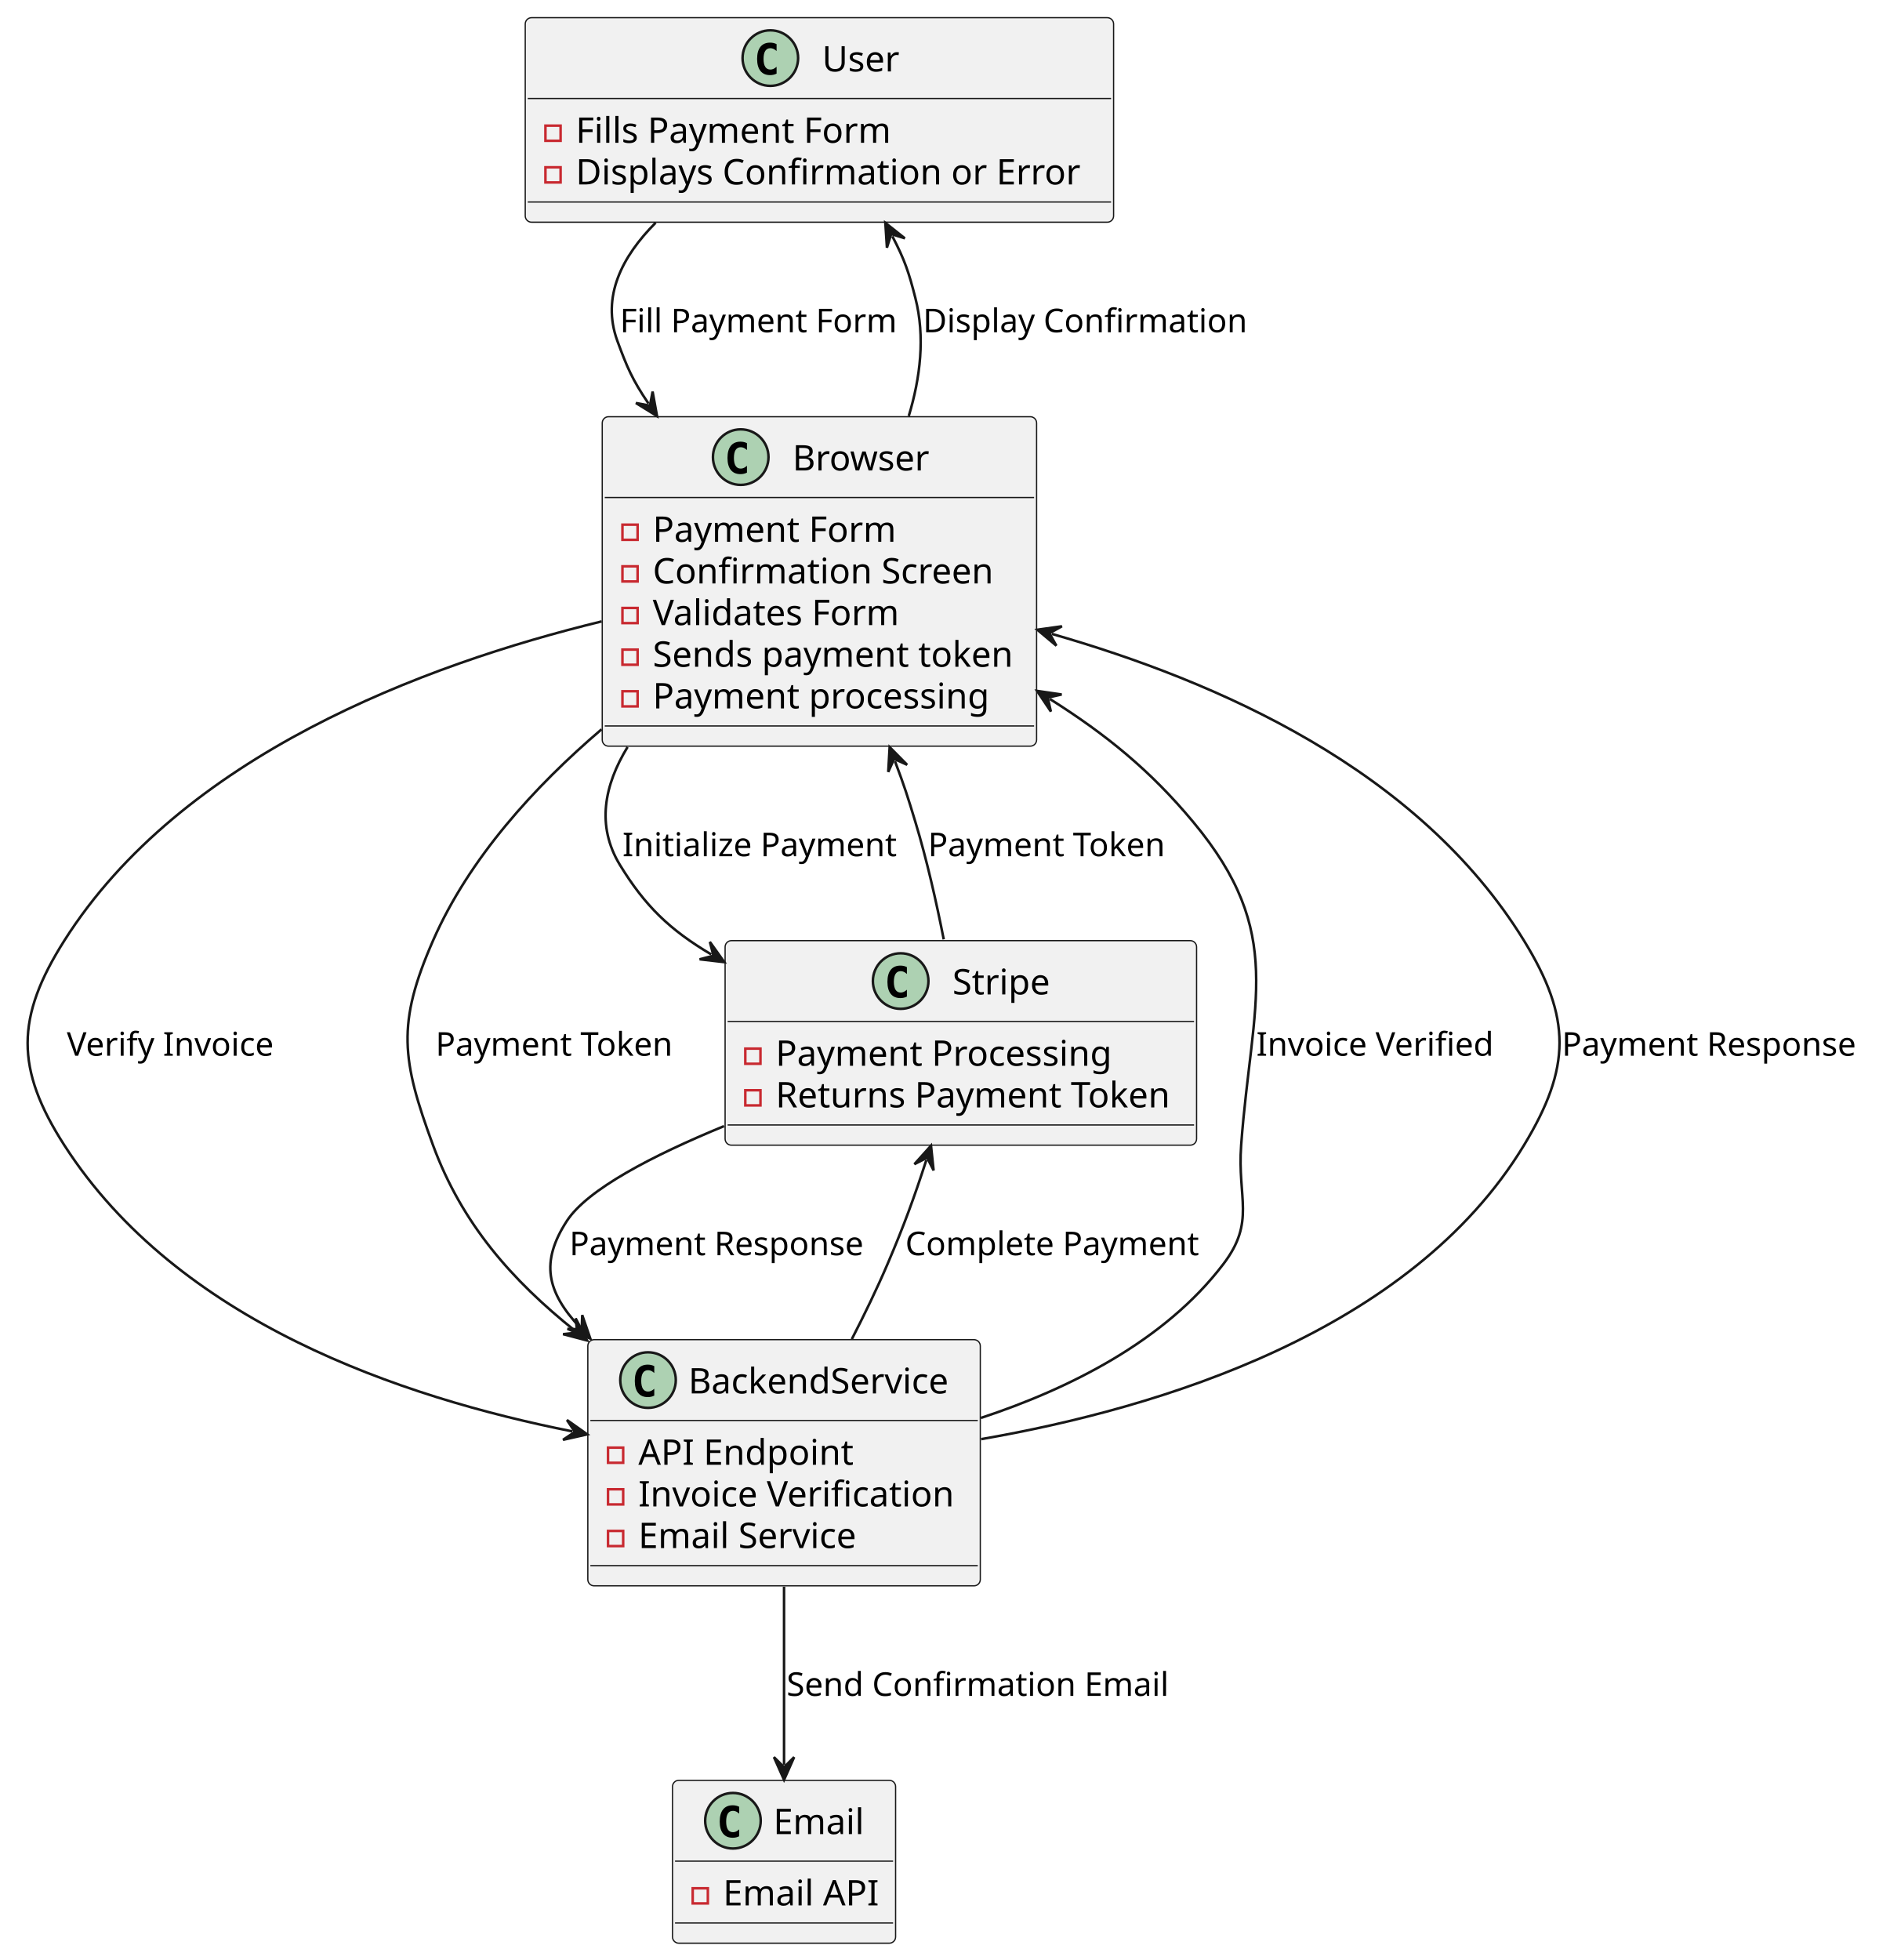
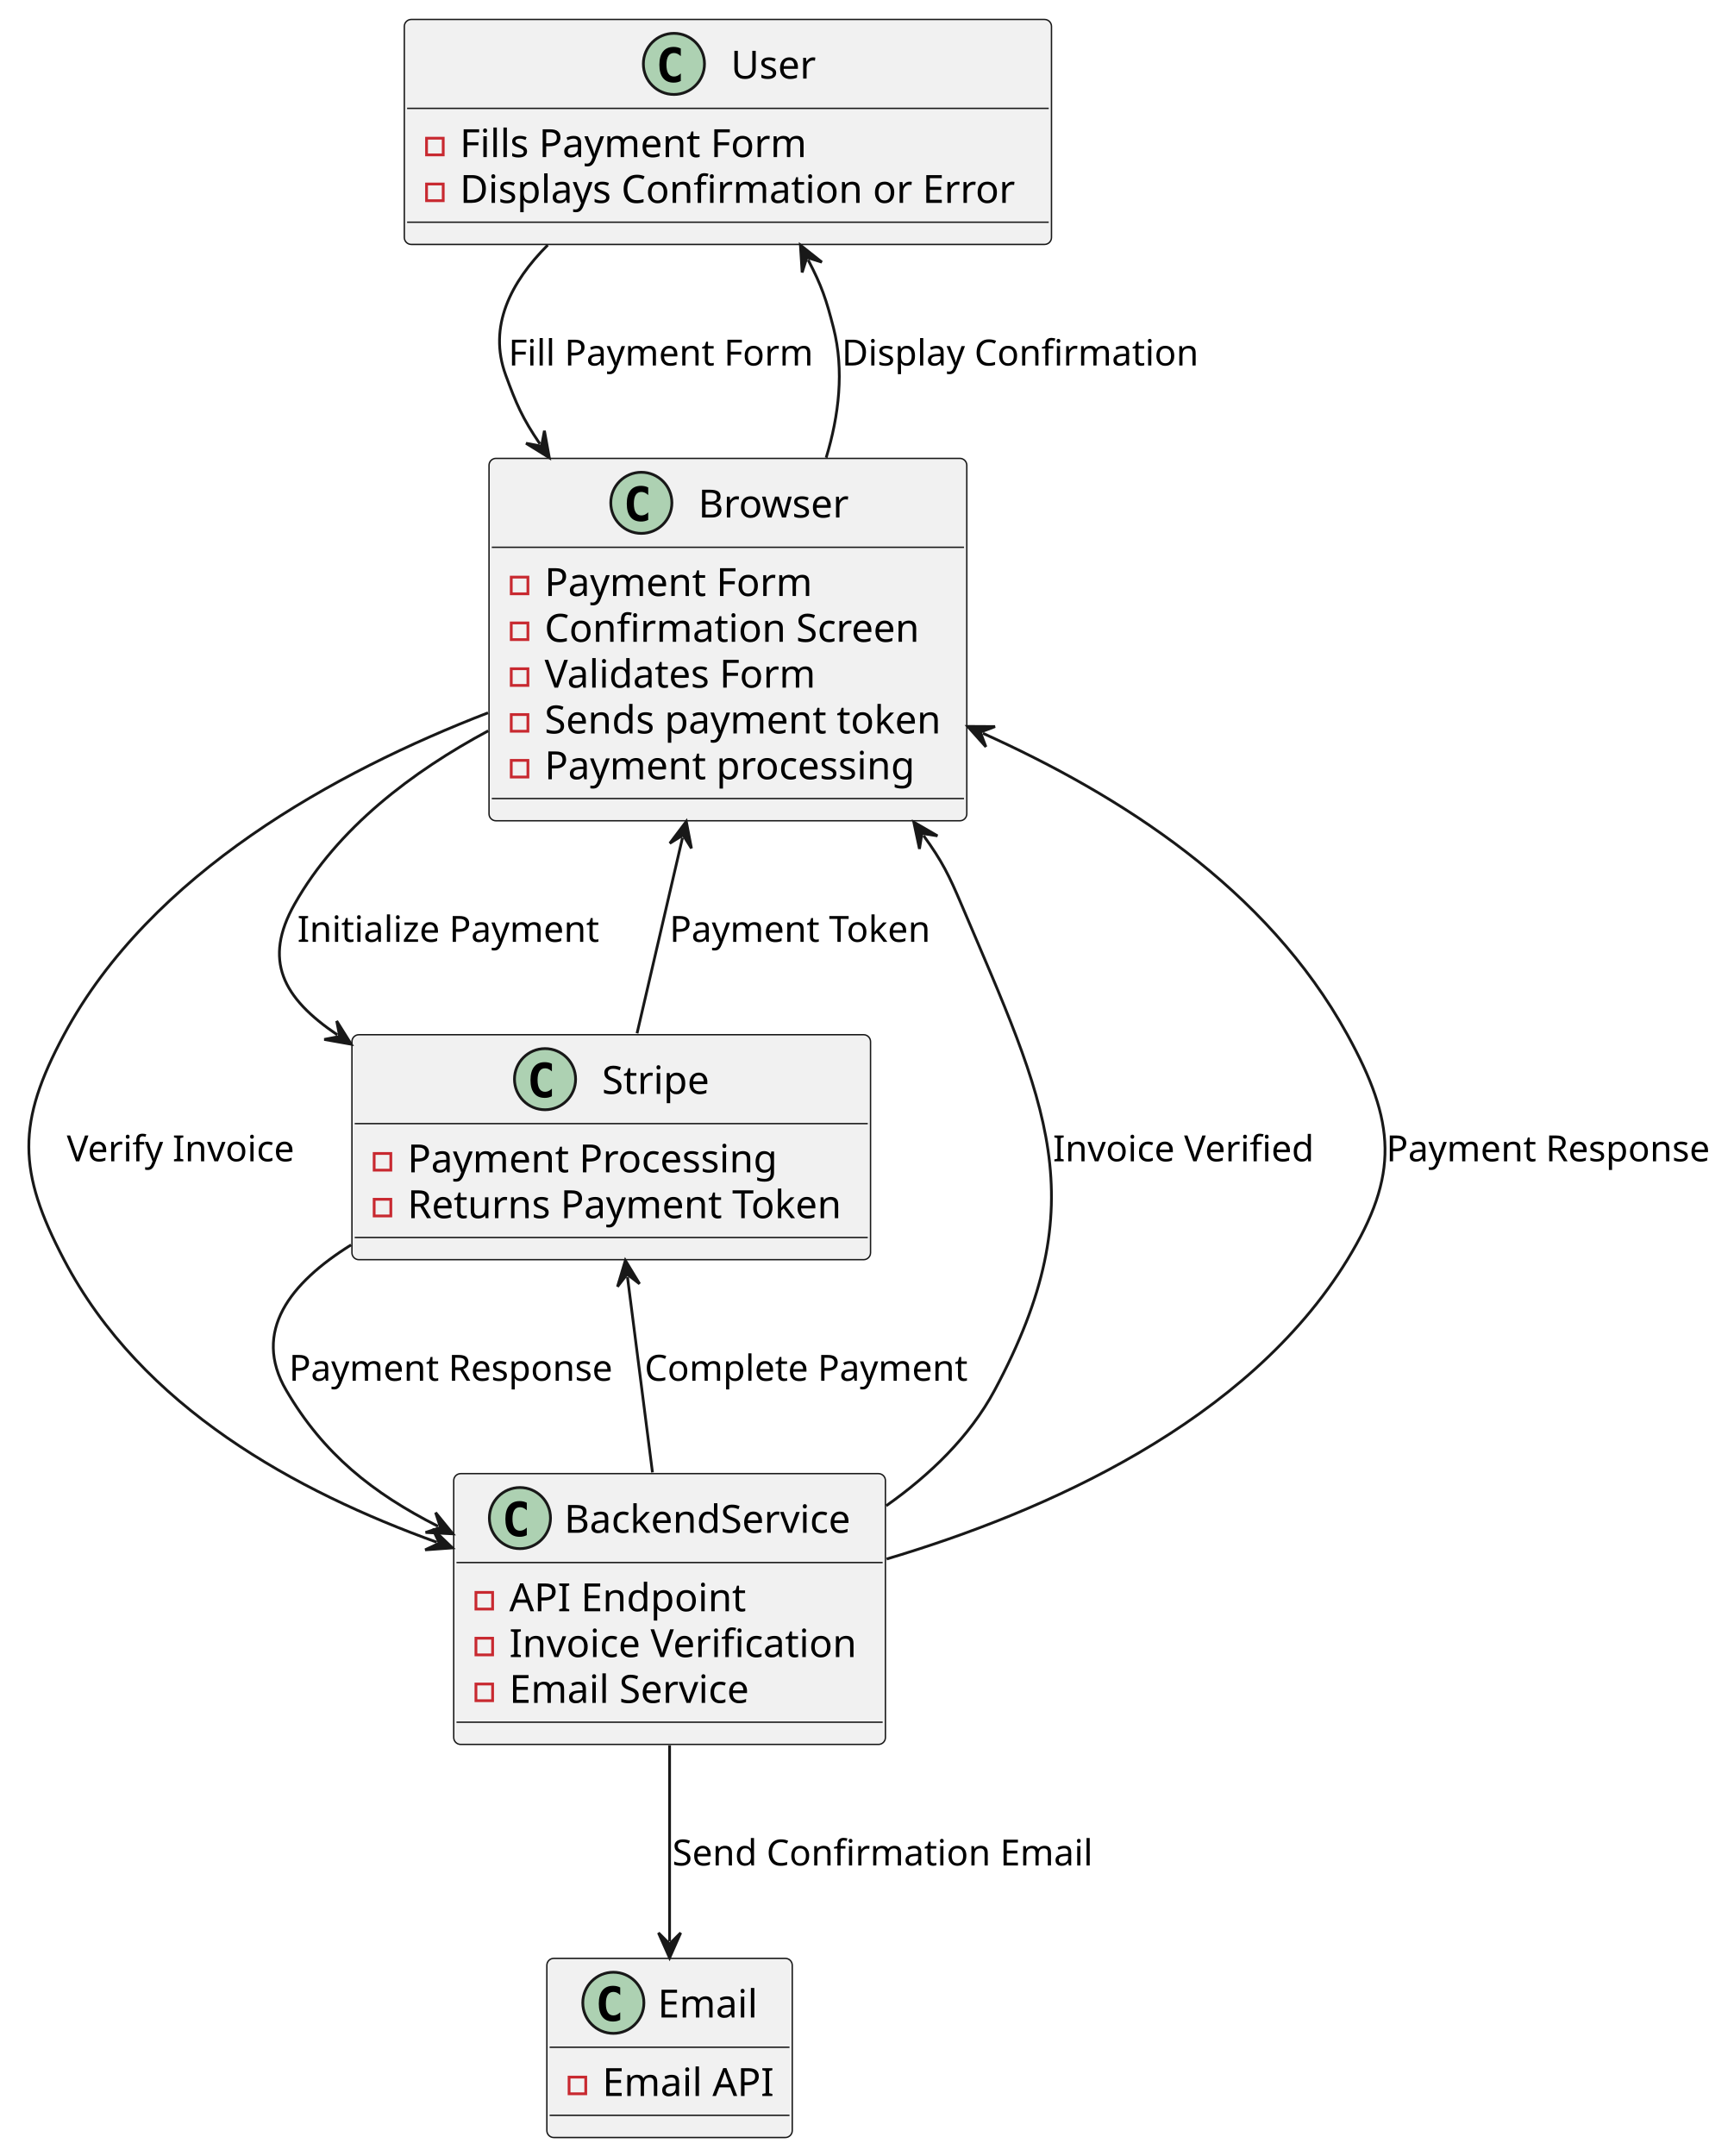
- <svg xmlns="http://www.w3.org/2000/svg" contentStyleType="text/css" height="776px" preserveAspectRatio="none" style="width:744px;height:776px;background:#FFFFFF;" version="1.1" viewBox="0 0 744 776" width="744px" zoomAndPan="magnify">
+ <svg xmlns="http://www.w3.org/2000/svg" contentStyleType="text/css" height="776px" preserveAspectRatio="none" style="width:624px;height:776px;background:#FFFFFF;" version="1.1" viewBox="0 0 624 776" width="624px" zoomAndPan="magnify">
  <defs />
  <g>
    <g id="elem_User">
-       <rect codeLine="4" fill="#F1F1F1" height="80.977" id="User" rx="2.5" ry="2.5" style="stroke:#181818;stroke-width:0.5;" width="232.972" x="207.98" y="7" />
-       <ellipse cx="305.033" cy="23" fill="#ADD1B2" rx="11" ry="11" style="stroke:#181818;stroke-width:1.0;" />
-       <path d="M307.506,29.143 Q306.925,29.442 306.286,29.591 Q305.647,29.741 304.941,29.741 Q302.435,29.741 301.115,28.089 Q299.795,26.437 299.795,23.316 Q299.795,20.186 301.115,18.535 Q302.435,16.883 304.941,16.883 Q305.647,16.883 306.295,17.032 Q306.942,17.182 307.506,17.48 L307.506,20.203 Q306.875,19.622 306.282,19.352 Q305.688,19.082 305.058,19.082 Q303.713,19.082 303.028,20.149 Q302.343,21.216 302.343,23.316 Q302.343,25.408 303.028,26.474 Q303.713,27.541 305.058,27.541 Q305.688,27.541 306.282,27.271 Q306.875,27.002 307.506,26.42 Z " fill="#000000" />
-       <text fill="#000000" font-family="sans-serif" font-size="14" lengthAdjust="spacing" textLength="30.365" x="325.533" y="28.291">User</text>
-       <line style="stroke:#181818;stroke-width:0.5;" x1="208.98" x2="439.952" y1="39" y2="39" />
-       <rect fill="none" height="6" style="stroke:#C82930;stroke-width:1.0;" width="6" x="215.98" y="49.744" />
-       <text fill="#000000" font-family="sans-serif" font-size="14" lengthAdjust="spacing" textLength="128.126" x="227.98" y="56.535">Fills Payment Form</text>
-       <rect fill="none" height="6" style="stroke:#C82930;stroke-width:1.0;" width="6" x="215.98" y="66.232" />
-       <text fill="#000000" font-family="sans-serif" font-size="14" lengthAdjust="spacing" textLength="206.972" x="227.98" y="73.023">Displays Confirmation or Error</text>
-       <line style="stroke:#181818;stroke-width:0.5;" x1="208.98" x2="439.952" y1="79.977" y2="79.977" />
+       <rect codeLine="4" fill="#F1F1F1" height="80.977" id="User" rx="2.5" ry="2.5" style="stroke:#181818;stroke-width:0.5;" width="232.972" x="145.55" y="7" />
+       <ellipse cx="242.603" cy="23" fill="#ADD1B2" rx="11" ry="11" style="stroke:#181818;stroke-width:1.0;" />
+       <path d="M245.076,29.143 Q244.495,29.442 243.856,29.591 Q243.217,29.741 242.511,29.741 Q240.005,29.741 238.685,28.089 Q237.365,26.437 237.365,23.316 Q237.365,20.186 238.685,18.535 Q240.005,16.883 242.511,16.883 Q243.217,16.883 243.864,17.032 Q244.512,17.182 245.076,17.48 L245.076,20.203 Q244.446,19.622 243.852,19.352 Q243.258,19.082 242.628,19.082 Q241.283,19.082 240.598,20.149 Q239.913,21.216 239.913,23.316 Q239.913,25.408 240.598,26.474 Q241.283,27.541 242.628,27.541 Q243.258,27.541 243.852,27.271 Q244.446,27.002 245.076,26.42 Z " fill="#000000" />
+       <text fill="#000000" font-family="sans-serif" font-size="14" lengthAdjust="spacing" textLength="30.365" x="263.103" y="28.291">User</text>
+       <line style="stroke:#181818;stroke-width:0.5;" x1="146.55" x2="377.522" y1="39" y2="39" />
+       <rect fill="none" height="6" style="stroke:#C82930;stroke-width:1.0;" width="6" x="153.55" y="49.744" />
+       <text fill="#000000" font-family="sans-serif" font-size="14" lengthAdjust="spacing" textLength="128.126" x="165.55" y="56.535">Fills Payment Form</text>
+       <rect fill="none" height="6" style="stroke:#C82930;stroke-width:1.0;" width="6" x="153.55" y="66.232" />
+       <text fill="#000000" font-family="sans-serif" font-size="14" lengthAdjust="spacing" textLength="206.972" x="165.55" y="73.023">Displays Confirmation or Error</text>
+       <line style="stroke:#181818;stroke-width:0.5;" x1="146.55" x2="377.522" y1="79.977" y2="79.977" />
    </g>
    <g id="elem_Browser">
-       <rect codeLine="9" fill="#F1F1F1" height="130.441" id="Browser" rx="2.5" ry="2.5" style="stroke:#181818;stroke-width:0.5;" width="171.995" x="238.47" y="164.98" />
-       <ellipse cx="293.301" cy="180.98" fill="#ADD1B2" rx="11" ry="11" style="stroke:#181818;stroke-width:1.0;" />
-       <path d="M295.774,187.123 Q295.193,187.422 294.554,187.571 Q293.915,187.721 293.209,187.721 Q290.702,187.721 289.383,186.069 Q288.063,184.417 288.063,181.296 Q288.063,178.167 289.383,176.515 Q290.702,174.863 293.209,174.863 Q293.915,174.863 294.562,175.012 Q295.21,175.162 295.774,175.46 L295.774,178.183 Q295.143,177.602 294.55,177.332 Q293.956,177.062 293.325,177.062 Q291.981,177.062 291.296,178.129 Q290.611,179.196 290.611,181.296 Q290.611,183.388 291.296,184.454 Q291.981,185.521 293.325,185.521 Q293.956,185.521 294.55,185.251 Q295.143,184.982 295.774,184.4 Z " fill="#000000" />
-       <text fill="#000000" font-family="sans-serif" font-size="14" lengthAdjust="spacing" textLength="53.833" x="313.801" y="186.271">Browser</text>
-       <line style="stroke:#181818;stroke-width:0.5;" x1="239.47" x2="409.465" y1="196.98" y2="196.98" />
-       <rect fill="none" height="6" style="stroke:#C82930;stroke-width:1.0;" width="6" x="246.47" y="207.724" />
-       <text fill="#000000" font-family="sans-serif" font-size="14" lengthAdjust="spacing" textLength="96.913" x="258.47" y="214.515">Payment Form</text>
-       <rect fill="none" height="6" style="stroke:#C82930;stroke-width:1.0;" width="6" x="246.47" y="224.212" />
-       <text fill="#000000" font-family="sans-serif" font-size="14" lengthAdjust="spacing" textLength="138.428" x="258.47" y="231.003">Confirmation Screen</text>
-       <rect fill="none" height="6" style="stroke:#C82930;stroke-width:1.0;" width="6" x="246.47" y="240.701" />
-       <text fill="#000000" font-family="sans-serif" font-size="14" lengthAdjust="spacing" textLength="101.028" x="258.47" y="247.492">Validates Form</text>
-       <rect fill="none" height="6" style="stroke:#C82930;stroke-width:1.0;" width="6" x="246.47" y="257.189" />
-       <text fill="#000000" font-family="sans-serif" font-size="14" lengthAdjust="spacing" textLength="145.995" x="258.47" y="263.98">Sends payment token</text>
-       <rect fill="none" height="6" style="stroke:#C82930;stroke-width:1.0;" width="6" x="246.47" y="273.677" />
-       <text fill="#000000" font-family="sans-serif" font-size="14" lengthAdjust="spacing" textLength="135.857" x="258.47" y="280.468">Payment processing</text>
-       <line style="stroke:#181818;stroke-width:0.5;" x1="239.47" x2="409.465" y1="287.421" y2="287.421" />
+       <rect codeLine="9" fill="#F1F1F1" height="130.441" id="Browser" rx="2.5" ry="2.5" style="stroke:#181818;stroke-width:0.5;" width="171.995" x="176.04" y="164.98" />
+       <ellipse cx="230.871" cy="180.98" fill="#ADD1B2" rx="11" ry="11" style="stroke:#181818;stroke-width:1.0;" />
+       <path d="M233.344,187.123 Q232.763,187.422 232.124,187.571 Q231.485,187.721 230.779,187.721 Q228.272,187.721 226.953,186.069 Q225.633,184.417 225.633,181.296 Q225.633,178.167 226.953,176.515 Q228.272,174.863 230.779,174.863 Q231.485,174.863 232.132,175.012 Q232.78,175.162 233.344,175.46 L233.344,178.183 Q232.713,177.602 232.12,177.332 Q231.526,177.062 230.895,177.062 Q229.551,177.062 228.866,178.129 Q228.181,179.196 228.181,181.296 Q228.181,183.388 228.866,184.454 Q229.551,185.521 230.895,185.521 Q231.526,185.521 232.12,185.251 Q232.713,184.982 233.344,184.4 Z " fill="#000000" />
+       <text fill="#000000" font-family="sans-serif" font-size="14" lengthAdjust="spacing" textLength="53.833" x="251.371" y="186.271">Browser</text>
+       <line style="stroke:#181818;stroke-width:0.5;" x1="177.04" x2="347.035" y1="196.98" y2="196.98" />
+       <rect fill="none" height="6" style="stroke:#C82930;stroke-width:1.0;" width="6" x="184.04" y="207.724" />
+       <text fill="#000000" font-family="sans-serif" font-size="14" lengthAdjust="spacing" textLength="96.913" x="196.04" y="214.515">Payment Form</text>
+       <rect fill="none" height="6" style="stroke:#C82930;stroke-width:1.0;" width="6" x="184.04" y="224.212" />
+       <text fill="#000000" font-family="sans-serif" font-size="14" lengthAdjust="spacing" textLength="138.428" x="196.04" y="231.003">Confirmation Screen</text>
+       <rect fill="none" height="6" style="stroke:#C82930;stroke-width:1.0;" width="6" x="184.04" y="240.701" />
+       <text fill="#000000" font-family="sans-serif" font-size="14" lengthAdjust="spacing" textLength="101.028" x="196.04" y="247.492">Validates Form</text>
+       <rect fill="none" height="6" style="stroke:#C82930;stroke-width:1.0;" width="6" x="184.04" y="257.189" />
+       <text fill="#000000" font-family="sans-serif" font-size="14" lengthAdjust="spacing" textLength="145.995" x="196.04" y="263.98">Sends payment token</text>
+       <rect fill="none" height="6" style="stroke:#C82930;stroke-width:1.0;" width="6" x="184.04" y="273.677" />
+       <text fill="#000000" font-family="sans-serif" font-size="14" lengthAdjust="spacing" textLength="135.857" x="196.04" y="280.468">Payment processing</text>
+       <line style="stroke:#181818;stroke-width:0.5;" x1="177.04" x2="347.035" y1="287.421" y2="287.421" />
    </g>
    <g id="elem_BackendService">
-       <rect codeLine="17" fill="#F1F1F1" height="97.465" id="BackendService" rx="2.5" ry="2.5" style="stroke:#181818;stroke-width:0.5;" width="155.411" x="232.76" y="530.4" />
-       <ellipse cx="256.599" cy="546.4" fill="#ADD1B2" rx="11" ry="11" style="stroke:#181818;stroke-width:1.0;" />
-       <path d="M259.072,552.543 Q258.491,552.842 257.852,552.991 Q257.212,553.141 256.507,553.141 Q254,553.141 252.68,551.489 Q251.36,549.837 251.36,546.716 Q251.36,543.587 252.68,541.935 Q254,540.283 256.507,540.283 Q257.212,540.283 257.86,540.432 Q258.507,540.582 259.072,540.88 L259.072,543.603 Q258.441,543.022 257.848,542.752 Q257.254,542.482 256.623,542.482 Q255.278,542.482 254.594,543.549 Q253.909,544.616 253.909,546.716 Q253.909,548.808 254.594,549.874 Q255.278,550.941 256.623,550.941 Q257.254,550.941 257.848,550.671 Q258.441,550.402 259.072,549.82 Z " fill="#000000" />
-       <text fill="#000000" font-family="sans-serif" font-size="14" lengthAdjust="spacing" textLength="103.769" x="272.563" y="551.691">BackendService</text>
-       <line style="stroke:#181818;stroke-width:0.5;" x1="233.76" x2="387.171" y1="562.4" y2="562.4" />
-       <rect fill="none" height="6" style="stroke:#C82930;stroke-width:1.0;" width="6" x="240.76" y="573.144" />
-       <text fill="#000000" font-family="sans-serif" font-size="14" lengthAdjust="spacing" textLength="86.331" x="252.76" y="579.935">API Endpoint</text>
-       <rect fill="none" height="6" style="stroke:#C82930;stroke-width:1.0;" width="6" x="240.76" y="589.632" />
-       <text fill="#000000" font-family="sans-serif" font-size="14" lengthAdjust="spacing" textLength="129.411" x="252.76" y="596.423">Invoice Verification</text>
-       <rect fill="none" height="6" style="stroke:#C82930;stroke-width:1.0;" width="6" x="240.76" y="606.121" />
-       <text fill="#000000" font-family="sans-serif" font-size="14" lengthAdjust="spacing" textLength="88.245" x="252.76" y="612.912">Email Service</text>
-       <line style="stroke:#181818;stroke-width:0.5;" x1="233.76" x2="387.171" y1="619.865" y2="619.865" />
+       <rect codeLine="17" fill="#F1F1F1" height="97.465" id="BackendService" rx="2.5" ry="2.5" style="stroke:#181818;stroke-width:0.5;" width="155.411" x="163.33" y="530.4" />
+       <ellipse cx="187.169" cy="546.4" fill="#ADD1B2" rx="11" ry="11" style="stroke:#181818;stroke-width:1.0;" />
+       <path d="M189.642,552.543 Q189.061,552.842 188.422,552.991 Q187.782,553.141 187.077,553.141 Q184.57,553.141 183.25,551.489 Q181.93,549.837 181.93,546.716 Q181.93,543.587 183.25,541.935 Q184.57,540.283 187.077,540.283 Q187.782,540.283 188.43,540.432 Q189.077,540.582 189.642,540.88 L189.642,543.603 Q189.011,543.022 188.417,542.752 Q187.824,542.482 187.193,542.482 Q185.848,542.482 185.164,543.549 Q184.479,544.616 184.479,546.716 Q184.479,548.808 185.164,549.874 Q185.848,550.941 187.193,550.941 Q187.824,550.941 188.417,550.671 Q189.011,550.402 189.642,549.82 Z " fill="#000000" />
+       <text fill="#000000" font-family="sans-serif" font-size="14" lengthAdjust="spacing" textLength="103.769" x="203.133" y="551.691">BackendService</text>
+       <line style="stroke:#181818;stroke-width:0.5;" x1="164.33" x2="317.741" y1="562.4" y2="562.4" />
+       <rect fill="none" height="6" style="stroke:#C82930;stroke-width:1.0;" width="6" x="171.33" y="573.144" />
+       <text fill="#000000" font-family="sans-serif" font-size="14" lengthAdjust="spacing" textLength="86.331" x="183.33" y="579.935">API Endpoint</text>
+       <rect fill="none" height="6" style="stroke:#C82930;stroke-width:1.0;" width="6" x="171.33" y="589.632" />
+       <text fill="#000000" font-family="sans-serif" font-size="14" lengthAdjust="spacing" textLength="129.411" x="183.33" y="596.423">Invoice Verification</text>
+       <rect fill="none" height="6" style="stroke:#C82930;stroke-width:1.0;" width="6" x="171.33" y="606.121" />
+       <text fill="#000000" font-family="sans-serif" font-size="14" lengthAdjust="spacing" textLength="88.245" x="183.33" y="612.912">Email Service</text>
+       <line style="stroke:#181818;stroke-width:0.5;" x1="164.33" x2="317.741" y1="619.865" y2="619.865" />
    </g>
    <g id="elem_Stripe">
-       <rect codeLine="23" fill="#F1F1F1" height="80.977" id="Stripe" rx="2.5" ry="2.5" style="stroke:#181818;stroke-width:0.5;" width="186.692" x="287.12" y="372.42" />
-       <ellipse cx="356.635" cy="388.42" fill="#ADD1B2" rx="11" ry="11" style="stroke:#181818;stroke-width:1.0;" />
-       <path d="M359.108,394.563 Q358.527,394.862 357.888,395.011 Q357.248,395.161 356.543,395.161 Q354.036,395.161 352.716,393.509 Q351.396,391.857 351.396,388.736 Q351.396,385.606 352.716,383.955 Q354.036,382.303 356.543,382.303 Q357.248,382.303 357.896,382.452 Q358.543,382.602 359.108,382.901 L359.108,385.623 Q358.477,385.042 357.883,384.772 Q357.29,384.502 356.659,384.502 Q355.314,384.502 354.63,385.569 Q353.945,386.636 353.945,388.736 Q353.945,390.828 354.63,391.894 Q355.314,392.961 356.659,392.961 Q357.29,392.961 357.883,392.691 Q358.477,392.421 359.108,391.84 Z " fill="#000000" />
-       <text fill="#000000" font-family="sans-serif" font-size="14" lengthAdjust="spacing" textLength="39.163" x="377.135" y="393.711">Stripe</text>
-       <line style="stroke:#181818;stroke-width:0.5;" x1="288.12" x2="472.812" y1="404.42" y2="404.42" />
-       <rect fill="none" height="6" style="stroke:#C82930;stroke-width:1.0;" width="6" x="295.12" y="415.164" />
-       <text fill="#000000" font-family="sans-serif" font-size="14" lengthAdjust="spacing" textLength="134.784" x="307.12" y="421.955">Payment Processing</text>
-       <rect fill="none" height="6" style="stroke:#C82930;stroke-width:1.0;" width="6" x="295.12" y="431.652" />
-       <text fill="#000000" font-family="sans-serif" font-size="14" lengthAdjust="spacing" textLength="160.692" x="307.12" y="438.443">Returns Payment Token</text>
-       <line style="stroke:#181818;stroke-width:0.5;" x1="288.12" x2="472.812" y1="445.397" y2="445.397" />
+       <rect codeLine="23" fill="#F1F1F1" height="80.977" id="Stripe" rx="2.5" ry="2.5" style="stroke:#181818;stroke-width:0.5;" width="186.692" x="126.69" y="372.42" />
+       <ellipse cx="196.205" cy="388.42" fill="#ADD1B2" rx="11" ry="11" style="stroke:#181818;stroke-width:1.0;" />
+       <path d="M198.678,394.563 Q198.097,394.862 197.458,395.011 Q196.818,395.161 196.113,395.161 Q193.606,395.161 192.286,393.509 Q190.966,391.857 190.966,388.736 Q190.966,385.606 192.286,383.955 Q193.606,382.303 196.113,382.303 Q196.818,382.303 197.466,382.452 Q198.113,382.602 198.678,382.901 L198.678,385.623 Q198.047,385.042 197.453,384.772 Q196.86,384.502 196.229,384.502 Q194.884,384.502 194.2,385.569 Q193.515,386.636 193.515,388.736 Q193.515,390.828 194.2,391.894 Q194.884,392.961 196.229,392.961 Q196.86,392.961 197.453,392.691 Q198.047,392.421 198.678,391.84 Z " fill="#000000" />
+       <text fill="#000000" font-family="sans-serif" font-size="14" lengthAdjust="spacing" textLength="39.163" x="216.705" y="393.711">Stripe</text>
+       <line style="stroke:#181818;stroke-width:0.5;" x1="127.69" x2="312.382" y1="404.42" y2="404.42" />
+       <rect fill="none" height="6" style="stroke:#C82930;stroke-width:1.0;" width="6" x="134.69" y="415.164" />
+       <text fill="#000000" font-family="sans-serif" font-size="14" lengthAdjust="spacing" textLength="134.784" x="146.69" y="421.955">Payment Processing</text>
+       <rect fill="none" height="6" style="stroke:#C82930;stroke-width:1.0;" width="6" x="134.69" y="431.652" />
+       <text fill="#000000" font-family="sans-serif" font-size="14" lengthAdjust="spacing" textLength="160.692" x="146.69" y="438.443">Returns Payment Token</text>
+       <line style="stroke:#181818;stroke-width:0.5;" x1="127.69" x2="312.382" y1="445.397" y2="445.397" />
    </g>
    <g id="elem_Email">
-       <rect codeLine="28" fill="#F1F1F1" height="64.488" id="Email" rx="2.5" ry="2.5" style="stroke:#181818;stroke-width:0.5;" width="88.344" x="266.29" y="704.86" />
-       <ellipse cx="290.227" cy="720.86" fill="#ADD1B2" rx="11" ry="11" style="stroke:#181818;stroke-width:1.0;" />
-       <path d="M292.7,727.003 Q292.119,727.302 291.48,727.451 Q290.841,727.601 290.135,727.601 Q287.628,727.601 286.309,725.949 Q284.989,724.297 284.989,721.176 Q284.989,718.047 286.309,716.395 Q287.628,714.743 290.135,714.743 Q290.841,714.743 291.488,714.892 Q292.136,715.042 292.7,715.341 L292.7,718.063 Q292.069,717.482 291.476,717.212 Q290.882,716.942 290.252,716.942 Q288.907,716.942 288.222,718.009 Q287.537,719.076 287.537,721.176 Q287.537,723.268 288.222,724.334 Q288.907,725.401 290.252,725.401 Q290.882,725.401 291.476,725.131 Q292.069,724.861 292.7,724.28 Z " fill="#000000" />
-       <text fill="#000000" font-family="sans-serif" font-size="14" lengthAdjust="spacing" textLength="36.483" x="306.213" y="726.151">Email</text>
-       <line style="stroke:#181818;stroke-width:0.5;" x1="267.29" x2="353.634" y1="736.86" y2="736.86" />
-       <rect fill="none" height="6" style="stroke:#C82930;stroke-width:1.0;" width="6" x="274.29" y="747.604" />
-       <text fill="#000000" font-family="sans-serif" font-size="14" lengthAdjust="spacing" textLength="62.344" x="286.29" y="754.395">Email API</text>
-       <line style="stroke:#181818;stroke-width:0.5;" x1="267.29" x2="353.634" y1="761.348" y2="761.348" />
+       <rect codeLine="28" fill="#F1F1F1" height="64.488" id="Email" rx="2.5" ry="2.5" style="stroke:#181818;stroke-width:0.5;" width="88.344" x="196.86" y="704.86" />
+       <ellipse cx="220.797" cy="720.86" fill="#ADD1B2" rx="11" ry="11" style="stroke:#181818;stroke-width:1.0;" />
+       <path d="M223.27,727.003 Q222.689,727.302 222.05,727.451 Q221.411,727.601 220.705,727.601 Q218.198,727.601 216.879,725.949 Q215.559,724.297 215.559,721.176 Q215.559,718.047 216.879,716.395 Q218.198,714.743 220.705,714.743 Q221.411,714.743 222.058,714.892 Q222.706,715.042 223.27,715.341 L223.27,718.063 Q222.639,717.482 222.046,717.212 Q221.452,716.942 220.822,716.942 Q219.477,716.942 218.792,718.009 Q218.107,719.076 218.107,721.176 Q218.107,723.268 218.792,724.334 Q219.477,725.401 220.822,725.401 Q221.452,725.401 222.046,725.131 Q222.639,724.861 223.27,724.28 Z " fill="#000000" />
+       <text fill="#000000" font-family="sans-serif" font-size="14" lengthAdjust="spacing" textLength="36.483" x="236.783" y="726.151">Email</text>
+       <line style="stroke:#181818;stroke-width:0.5;" x1="197.86" x2="284.204" y1="736.86" y2="736.86" />
+       <rect fill="none" height="6" style="stroke:#C82930;stroke-width:1.0;" width="6" x="204.86" y="747.604" />
+       <text fill="#000000" font-family="sans-serif" font-size="14" lengthAdjust="spacing" textLength="62.344" x="216.86" y="754.395">Email API</text>
+       <line style="stroke:#181818;stroke-width:0.5;" x1="197.86" x2="284.204" y1="761.348" y2="761.348" />
    </g>
    <g id="link_User_Browser">
-       <path codeLine="32" d="M259.61,88.19 C246.3,101.53 238.05,117.51 244.46,134.98 C248.27,145.35 250.413,150.411 256.793,159.78 " fill="none" id="User-to-Browser" style="stroke:#181818;stroke-width:1.0;" />
-       <polygon fill="#181818" points="260.17,164.74,258.411,155.049,257.356,160.607,251.798,159.552,260.17,164.74" style="stroke:#181818;stroke-width:1.0;" />
-       <text fill="#000000" font-family="sans-serif" font-size="13" lengthAdjust="spacing" textLength="112.347" x="245.46" y="131.548">Fill Payment Form</text>
+       <path codeLine="32" d="M197.18,88.19 C183.87,101.53 175.62,117.51 182.04,134.98 C185.85,145.35 187.983,150.411 194.363,159.78 " fill="none" id="User-to-Browser" style="stroke:#181818;stroke-width:1.0;" />
+       <polygon fill="#181818" points="197.74,164.74,195.981,155.049,194.926,160.607,189.368,159.552,197.74,164.74" style="stroke:#181818;stroke-width:1.0;" />
+       <text fill="#000000" font-family="sans-serif" font-size="13" lengthAdjust="spacing" textLength="112.347" x="183.04" y="131.548">Fill Payment Form</text>
    </g>
    <g id="link_Browser_User">
-       <path codeLine="41" d="M359.84,164.73 C364.44,149.54 366.38,133.3 362.46,117.98 C359.88,107.85 358.26,102.937 353.35,93.547 " fill="none" id="Browser-to-User" style="stroke:#181818;stroke-width:1.0;" />
-       <polygon fill="#181818" points="350.57,88.23,351.196,98.059,352.887,92.661,358.285,94.352,350.57,88.23" style="stroke:#181818;stroke-width:1.0;" />
-       <text fill="#000000" font-family="sans-serif" font-size="13" lengthAdjust="spacing" textLength="133.041" x="365.46" y="131.548">Display Confirmation</text>
+       <path codeLine="40" d="M297.41,164.73 C302.01,149.54 303.95,133.3 300.04,117.98 C297.45,107.85 295.83,102.937 290.92,93.547 " fill="none" id="Browser-to-User" style="stroke:#181818;stroke-width:1.0;" />
+       <polygon fill="#181818" points="288.14,88.23,288.766,98.059,290.457,92.661,295.855,94.352,288.14,88.23" style="stroke:#181818;stroke-width:1.0;" />
+       <text fill="#000000" font-family="sans-serif" font-size="13" lengthAdjust="spacing" textLength="133.041" x="303.04" y="131.548">Display Confirmation</text>
    </g>
    <g id="link_Browser_BackendService">
-       <path codeLine="33" d="M238.24,246.03 C167.55,263.22 71.86,299.2 25.46,372.42 C6.2,402.82 6,423.12 25.46,453.4 C70.52,523.48 158.865,553.218 226.655,566.718 " fill="none" id="Browser-to-BackendService" style="stroke:#181818;stroke-width:1.0;" />
-       <polygon fill="#181818" points="232.54,567.89,224.495,562.209,227.636,566.913,222.932,570.055,232.54,567.89" style="stroke:#181818;stroke-width:1.0;" />
-       <text fill="#000000" font-family="sans-serif" font-size="13" lengthAdjust="spacing" textLength="84.69" x="26.46" y="417.978">Verify Invoice</text>
+       <path codeLine="33" d="M175.68,256.55 C120.78,277.77 54.34,314.15 23.04,372.42 C6,404.12 6.32,421.52 23.04,453.4 C51.03,506.78 106.727,536.853 157.226,555.083 " fill="none" id="Browser-to-BackendService" style="stroke:#181818;stroke-width:1.0;" />
+       <polygon fill="#181818" points="162.87,557.12,155.763,550.302,158.167,555.422,153.047,557.827,162.87,557.12" style="stroke:#181818;stroke-width:1.0;" />
+       <text fill="#000000" font-family="sans-serif" font-size="13" lengthAdjust="spacing" textLength="84.69" x="24.04" y="417.978">Verify Invoice</text>
    </g>
    <g id="link_BackendService_Browser">
-       <path codeLine="34" d="M388.4,561.39 C423.03,549.96 461.16,531.1 484.46,500.4 C497.23,483.57 489.9,474.46 491.46,453.4 C495.71,396.05 509.24,369.62 472.46,325.42 C455.51,305.05 438.065,290.841 415.715,276.741 " fill="none" id="BackendService-to-Browser" style="stroke:#181818;stroke-width:1.0;" />
-       <polygon fill="#181818" points="410.64,273.54,416.118,281.725,414.869,276.208,420.386,274.959,410.64,273.54" style="stroke:#181818;stroke-width:1.0;" />
-       <text fill="#000000" font-family="sans-serif" font-size="13" lengthAdjust="spacing" textLength="97.081" x="497.46" y="417.978">Invoice Verified</text>
-     </g>
-     <g id="link_Browser_BackendService">
-       <path codeLine="37" d="M238.2,288.75 C211.69,311.38 185.75,339.8 171.46,372.42 C157.03,405.39 159.04,419.62 171.46,453.4 C182.88,484.43 202.586,506.791 227.796,526.971 " fill="none" id="Browser-to-BackendService-1" style="stroke:#181818;stroke-width:1.0;" />
-       <polygon fill="#181818" points="232.48,530.72,227.953,521.973,228.577,527.595,222.954,528.218,232.48,530.72" style="stroke:#181818;stroke-width:1.0;" />
-       <text fill="#000000" font-family="sans-serif" font-size="13" lengthAdjust="spacing" textLength="96.694" x="172.46" y="417.978">Payment Token</text>
+       <path codeLine="34" d="M319.03,541.96 C334.67,530.93 349.05,517.16 358.04,500.4 C394.87,431.7 376.53,397.16 346.04,325.42 C341.66,315.13 339.222,310.068 332.472,300.758 " fill="none" id="BackendService-to-Browser" style="stroke:#181818;stroke-width:1.0;" />
+       <polygon fill="#181818" points="328.95,295.9,330.994,305.534,331.885,299.948,337.471,300.839,328.95,295.9" style="stroke:#181818;stroke-width:1.0;" />
+       <text fill="#000000" font-family="sans-serif" font-size="13" lengthAdjust="spacing" textLength="97.081" x="379.04" y="417.978">Invoice Verified</text>
    </g>
    <g id="link_BackendService_Browser">
-       <path codeLine="40" d="M388.52,569.78 C459.11,557.53 558.63,527.39 603.46,453.4 C622.11,422.62 622.31,403.08 603.46,372.42 C561.75,304.55 481.948,269.733 416.508,250.973 " fill="none" id="BackendService-to-Browser-1" style="stroke:#181818;stroke-width:1.0;" />
-       <polygon fill="#181818" points="410.74,249.32,418.289,255.645,415.546,250.698,420.494,247.955,410.74,249.32" style="stroke:#181818;stroke-width:1.0;" />
-       <text fill="#000000" font-family="sans-serif" font-size="13" lengthAdjust="spacing" textLength="117.774" x="618.46" y="417.978">Payment Response</text>
+       <path codeLine="39" d="M319.16,561.13 C376.04,544.22 449.15,512.04 485.04,453.4 C503.82,422.7 502.39,403.95 485.04,372.42 C455.98,319.63 403.4,286.276 353.82,263.926 " fill="none" id="BackendService-to-Browser-1" style="stroke:#181818;stroke-width:1.0;" />
+       <polygon fill="#181818" points="348.35,261.46,354.911,268.805,352.908,263.515,358.199,261.512,348.35,261.46" style="stroke:#181818;stroke-width:1.0;" />
+       <text fill="#000000" font-family="sans-serif" font-size="13" lengthAdjust="spacing" textLength="117.774" x="499.04" y="417.978">Payment Response</text>
    </g>
    <g id="link_Browser_Stripe">
-       <path codeLine="35" d="M248.5,295.75 C239.29,310.8 236.03,326.95 245.46,342.42 C255.35,358.62 265.184,368.159 281.644,377.879 " fill="none" id="Browser-to-Stripe" style="stroke:#181818;stroke-width:1.0;" />
-       <polygon fill="#181818" points="286.81,380.93,281.094,372.909,282.505,378.388,277.026,379.798,286.81,380.93" style="stroke:#181818;stroke-width:1.0;" />
-       <text fill="#000000" font-family="sans-serif" font-size="13" lengthAdjust="spacing" textLength="111.16" x="246.46" y="338.988">Initialize Payment</text>
+       <path codeLine="35" d="M175.76,263.04 C148.52,277.66 121.51,298 106.04,325.42 C94.68,345.54 101.648,359.102 121.458,372.482 " fill="none" id="Browser-to-Stripe" style="stroke:#181818;stroke-width:1.0;" />
+       <polygon fill="#181818" points="126.43,375.84,121.211,367.488,122.287,373.041,116.733,374.117,126.43,375.84" style="stroke:#181818;stroke-width:1.0;" />
+       <text fill="#000000" font-family="sans-serif" font-size="13" lengthAdjust="spacing" textLength="111.16" x="107.04" y="338.988">Initialize Payment</text>
    </g>
    <g id="link_Stripe_Browser">
-       <path codeLine="36" d="M373.69,371.92 C370.78,357.16 367,340.39 362.46,325.42 C359.52,315.71 358.114,311.232 354.394,301.402 " fill="none" id="Stripe-to-Browser" style="stroke:#181818;stroke-width:1.0;" />
-       <polygon fill="#181818" points="352.27,295.79,351.714,305.623,354.04,300.466,359.197,302.792,352.27,295.79" style="stroke:#181818;stroke-width:1.0;" />
-       <text fill="#000000" font-family="sans-serif" font-size="13" lengthAdjust="spacing" textLength="96.694" x="367.46" y="338.988">Payment Token</text>
+       <path codeLine="36" d="M229.33,371.92 C234.53,349.55 239.783,326.964 245.693,301.514 " fill="none" id="Stripe-to-Browser" style="stroke:#181818;stroke-width:1.0;" />
+       <polygon fill="#181818" points="247.05,295.67,241.118,303.532,245.919,300.54,248.911,305.341,247.05,295.67" style="stroke:#181818;stroke-width:1.0;" />
+       <text fill="#000000" font-family="sans-serif" font-size="13" lengthAdjust="spacing" textLength="96.694" x="241.04" y="338.988">Payment Token</text>
    </g>
    <g id="link_BackendService_Stripe">
-       <path codeLine="38" d="M337.29,530.2 C342.29,520.48 347.26,510.22 351.46,500.4 C357.88,485.4 361.981,474.178 366.801,459.298 " fill="none" id="BackendService-to-Stripe" style="stroke:#181818;stroke-width:1.0;" />
-       <polygon fill="#181818" points="368.65,453.59,362.071,460.919,367.109,458.347,369.682,463.385,368.65,453.59" style="stroke:#181818;stroke-width:1.0;" />
-       <text fill="#000000" font-family="sans-serif" font-size="13" lengthAdjust="spacing" textLength="117.984" x="358.46" y="496.968">Complete Payment</text>
+       <path codeLine="37" d="M234.88,529.96 C231.77,505.7 228.822,482.581 225.882,459.611 " fill="none" id="BackendService-to-Stripe" style="stroke:#181818;stroke-width:1.0;" />
+       <polygon fill="#181818" points="225.12,453.66,222.295,463.095,225.755,458.62,230.23,462.079,225.12,453.66" style="stroke:#181818;stroke-width:1.0;" />
+       <text fill="#000000" font-family="sans-serif" font-size="13" lengthAdjust="spacing" textLength="117.984" x="232.04" y="496.968">Complete Payment</text>
    </g>
    <g id="link_Stripe_BackendService">
-       <path codeLine="39" d="M286.69,445.85 C258.36,457.51 232.58,470.9 224.46,483.4 C213.94,499.61 216.411,511.349 229.661,525.579 " fill="none" id="Stripe-to-BackendService" style="stroke:#181818;stroke-width:1.0;" />
-       <polygon fill="#181818" points="233.75,529.97,230.544,520.657,230.343,526.311,224.69,526.109,233.75,529.97" style="stroke:#181818;stroke-width:1.0;" />
-       <text fill="#000000" font-family="sans-serif" font-size="13" lengthAdjust="spacing" textLength="117.774" x="225.46" y="496.968">Payment Response</text>
+       <path codeLine="38" d="M126.39,448.07 C104.48,461.7 90.67,479.24 103.04,500.4 C116.49,523.43 134.22,537.444 157.68,549.354 " fill="none" id="Stripe-to-BackendService" style="stroke:#181818;stroke-width:1.0;" />
+       <polygon fill="#181818" points="163.03,552.07,156.816,544.429,158.572,549.807,153.194,551.563,163.03,552.07" style="stroke:#181818;stroke-width:1.0;" />
+       <text fill="#000000" font-family="sans-serif" font-size="13" lengthAdjust="spacing" textLength="117.774" x="104.04" y="496.968">Payment Response</text>
    </g>
    <g id="link_BackendService_Email">
-       <path codeLine="42" d="M310.46,628.2 C310.46,653.08 310.46,676.76 310.46,698.68 " fill="none" id="BackendService-to-Email" style="stroke:#181818;stroke-width:1.0;" />
-       <polygon fill="#181818" points="310.46,704.68,314.46,695.68,310.46,699.68,306.46,695.68,310.46,704.68" style="stroke:#181818;stroke-width:1.0;" />
-       <text fill="#000000" font-family="sans-serif" font-size="13" lengthAdjust="spacing" textLength="155.492" x="311.46" y="671.428">Send Confirmation Email</text>
+       <path codeLine="41" d="M241.04,628.2 C241.04,653.08 241.04,676.76 241.04,698.68 " fill="none" id="BackendService-to-Email" style="stroke:#181818;stroke-width:1.0;" />
+       <polygon fill="#181818" points="241.04,704.68,245.04,695.68,241.04,699.68,237.04,695.68,241.04,704.68" style="stroke:#181818;stroke-width:1.0;" />
+       <text fill="#000000" font-family="sans-serif" font-size="13" lengthAdjust="spacing" textLength="155.492" x="242.04" y="671.428">Send Confirmation Email</text>
    </g>
  </g>
</svg>
